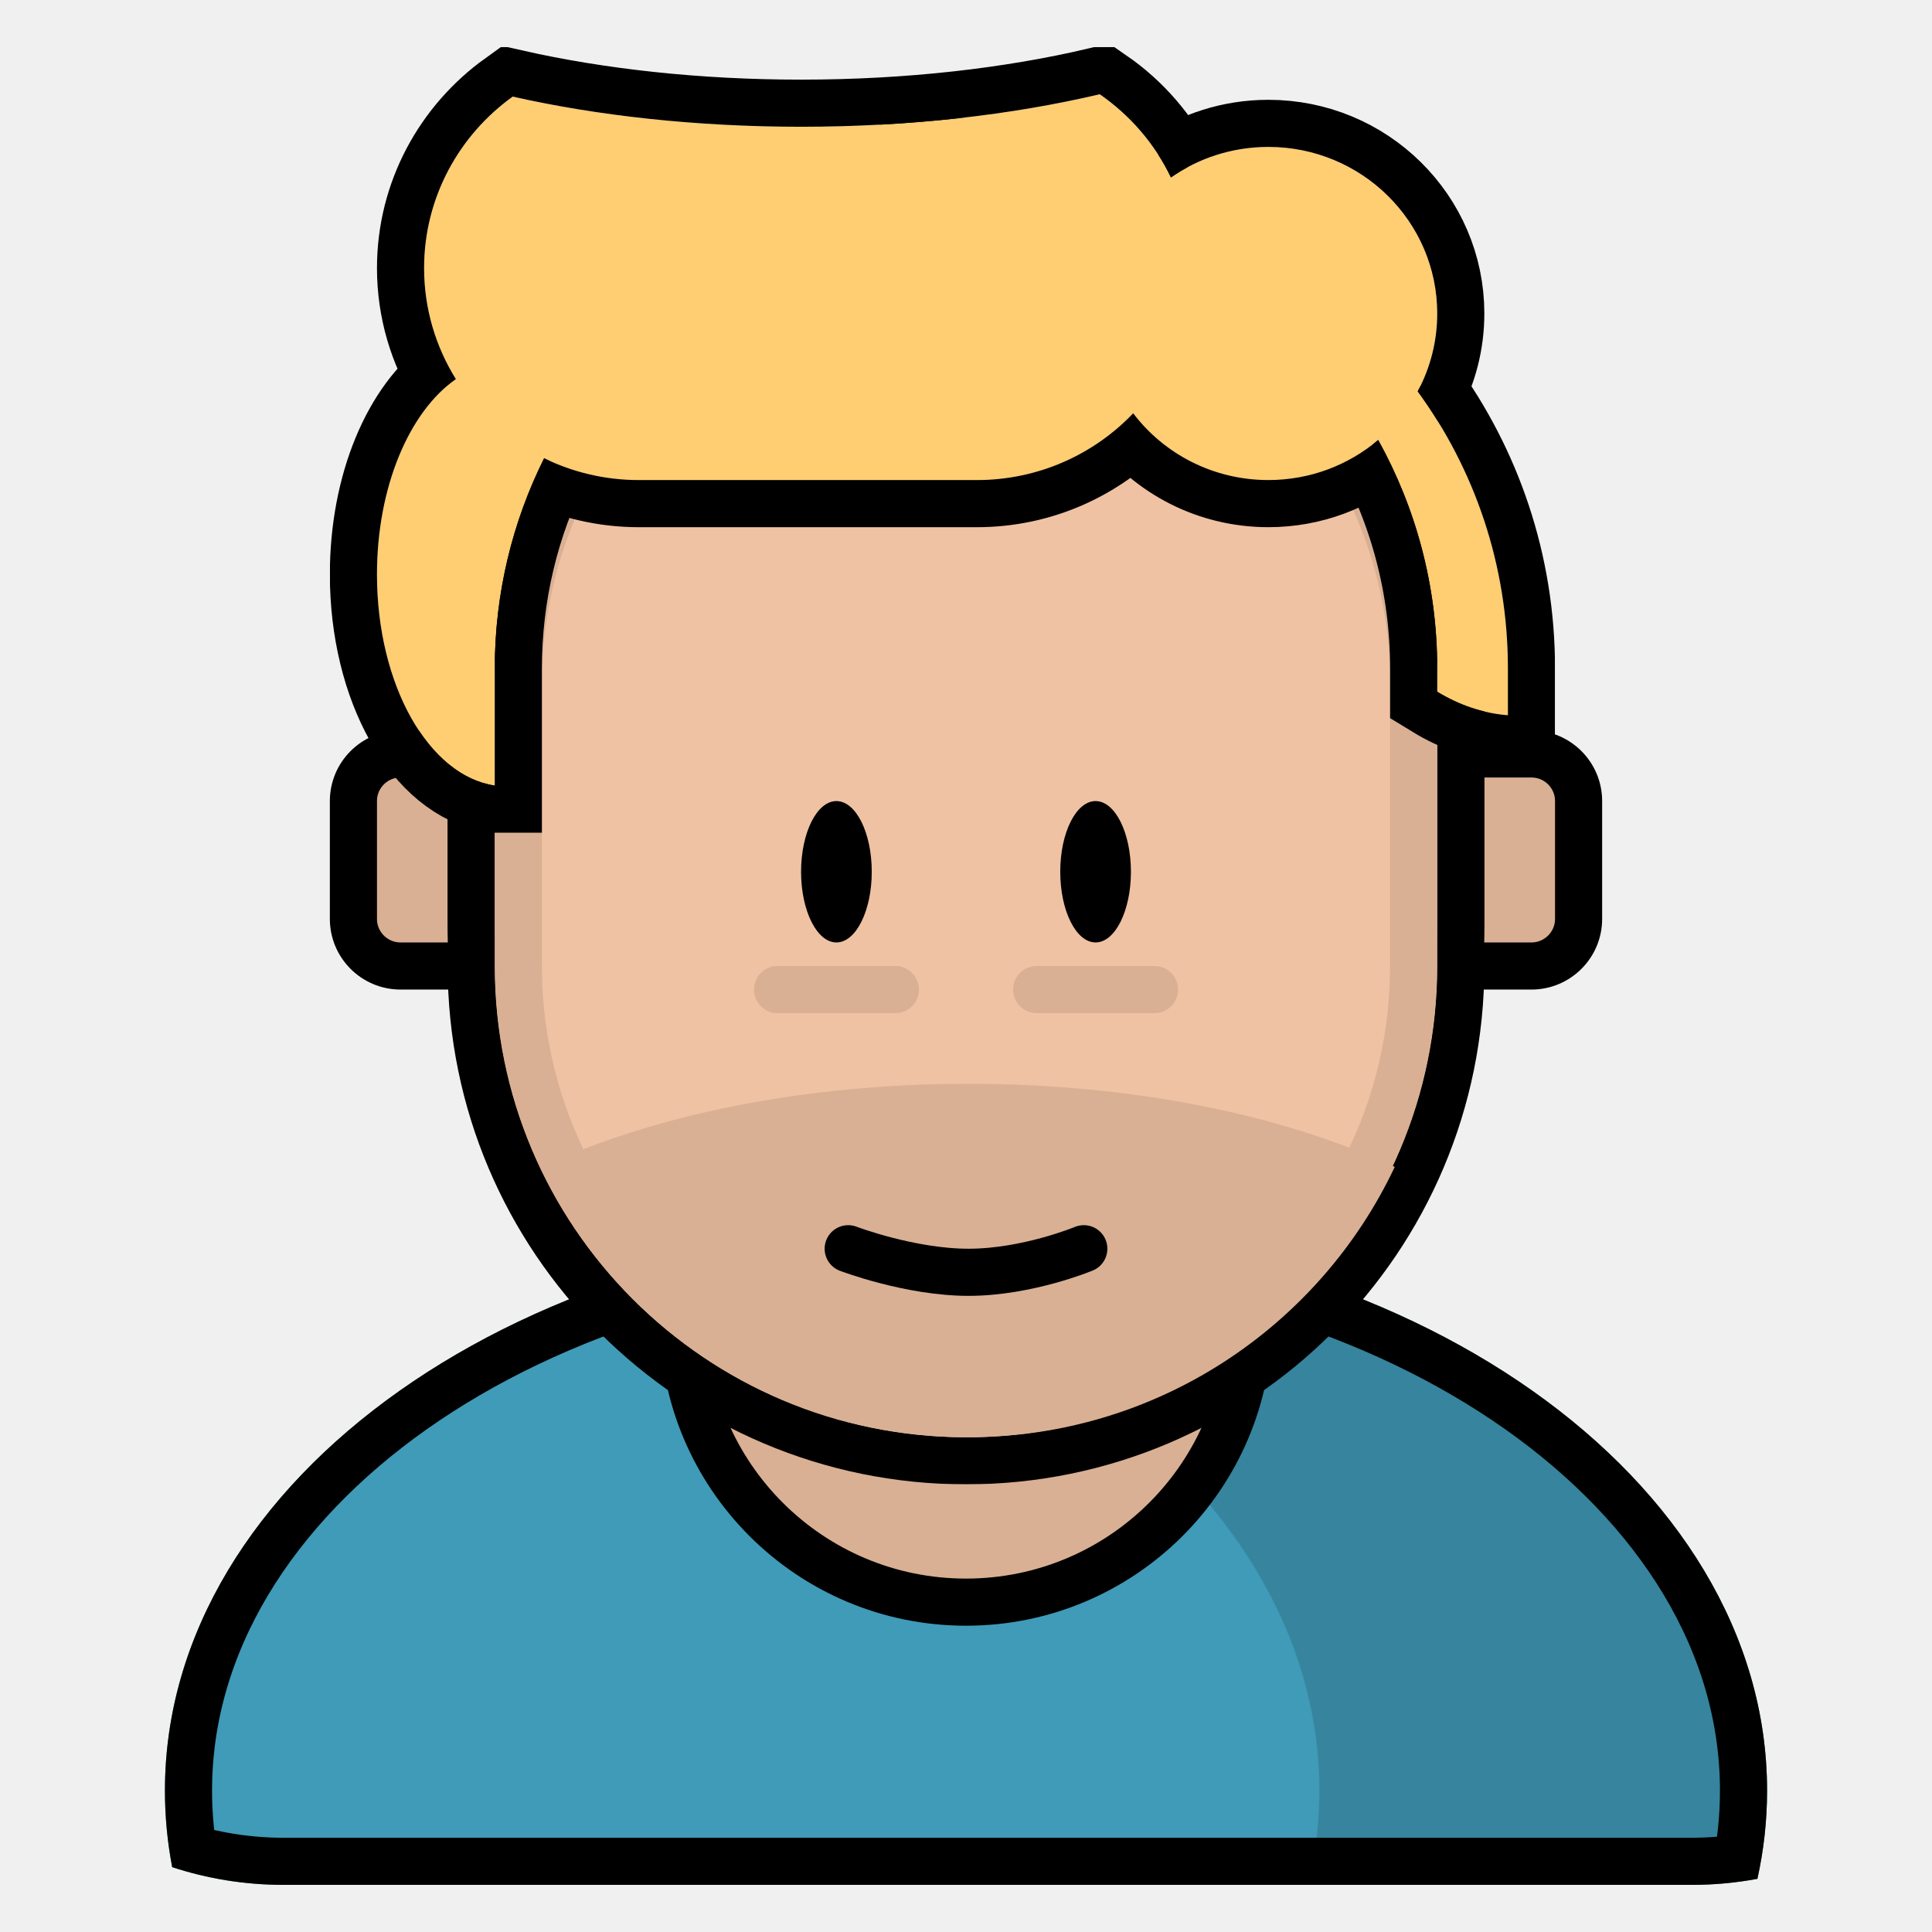
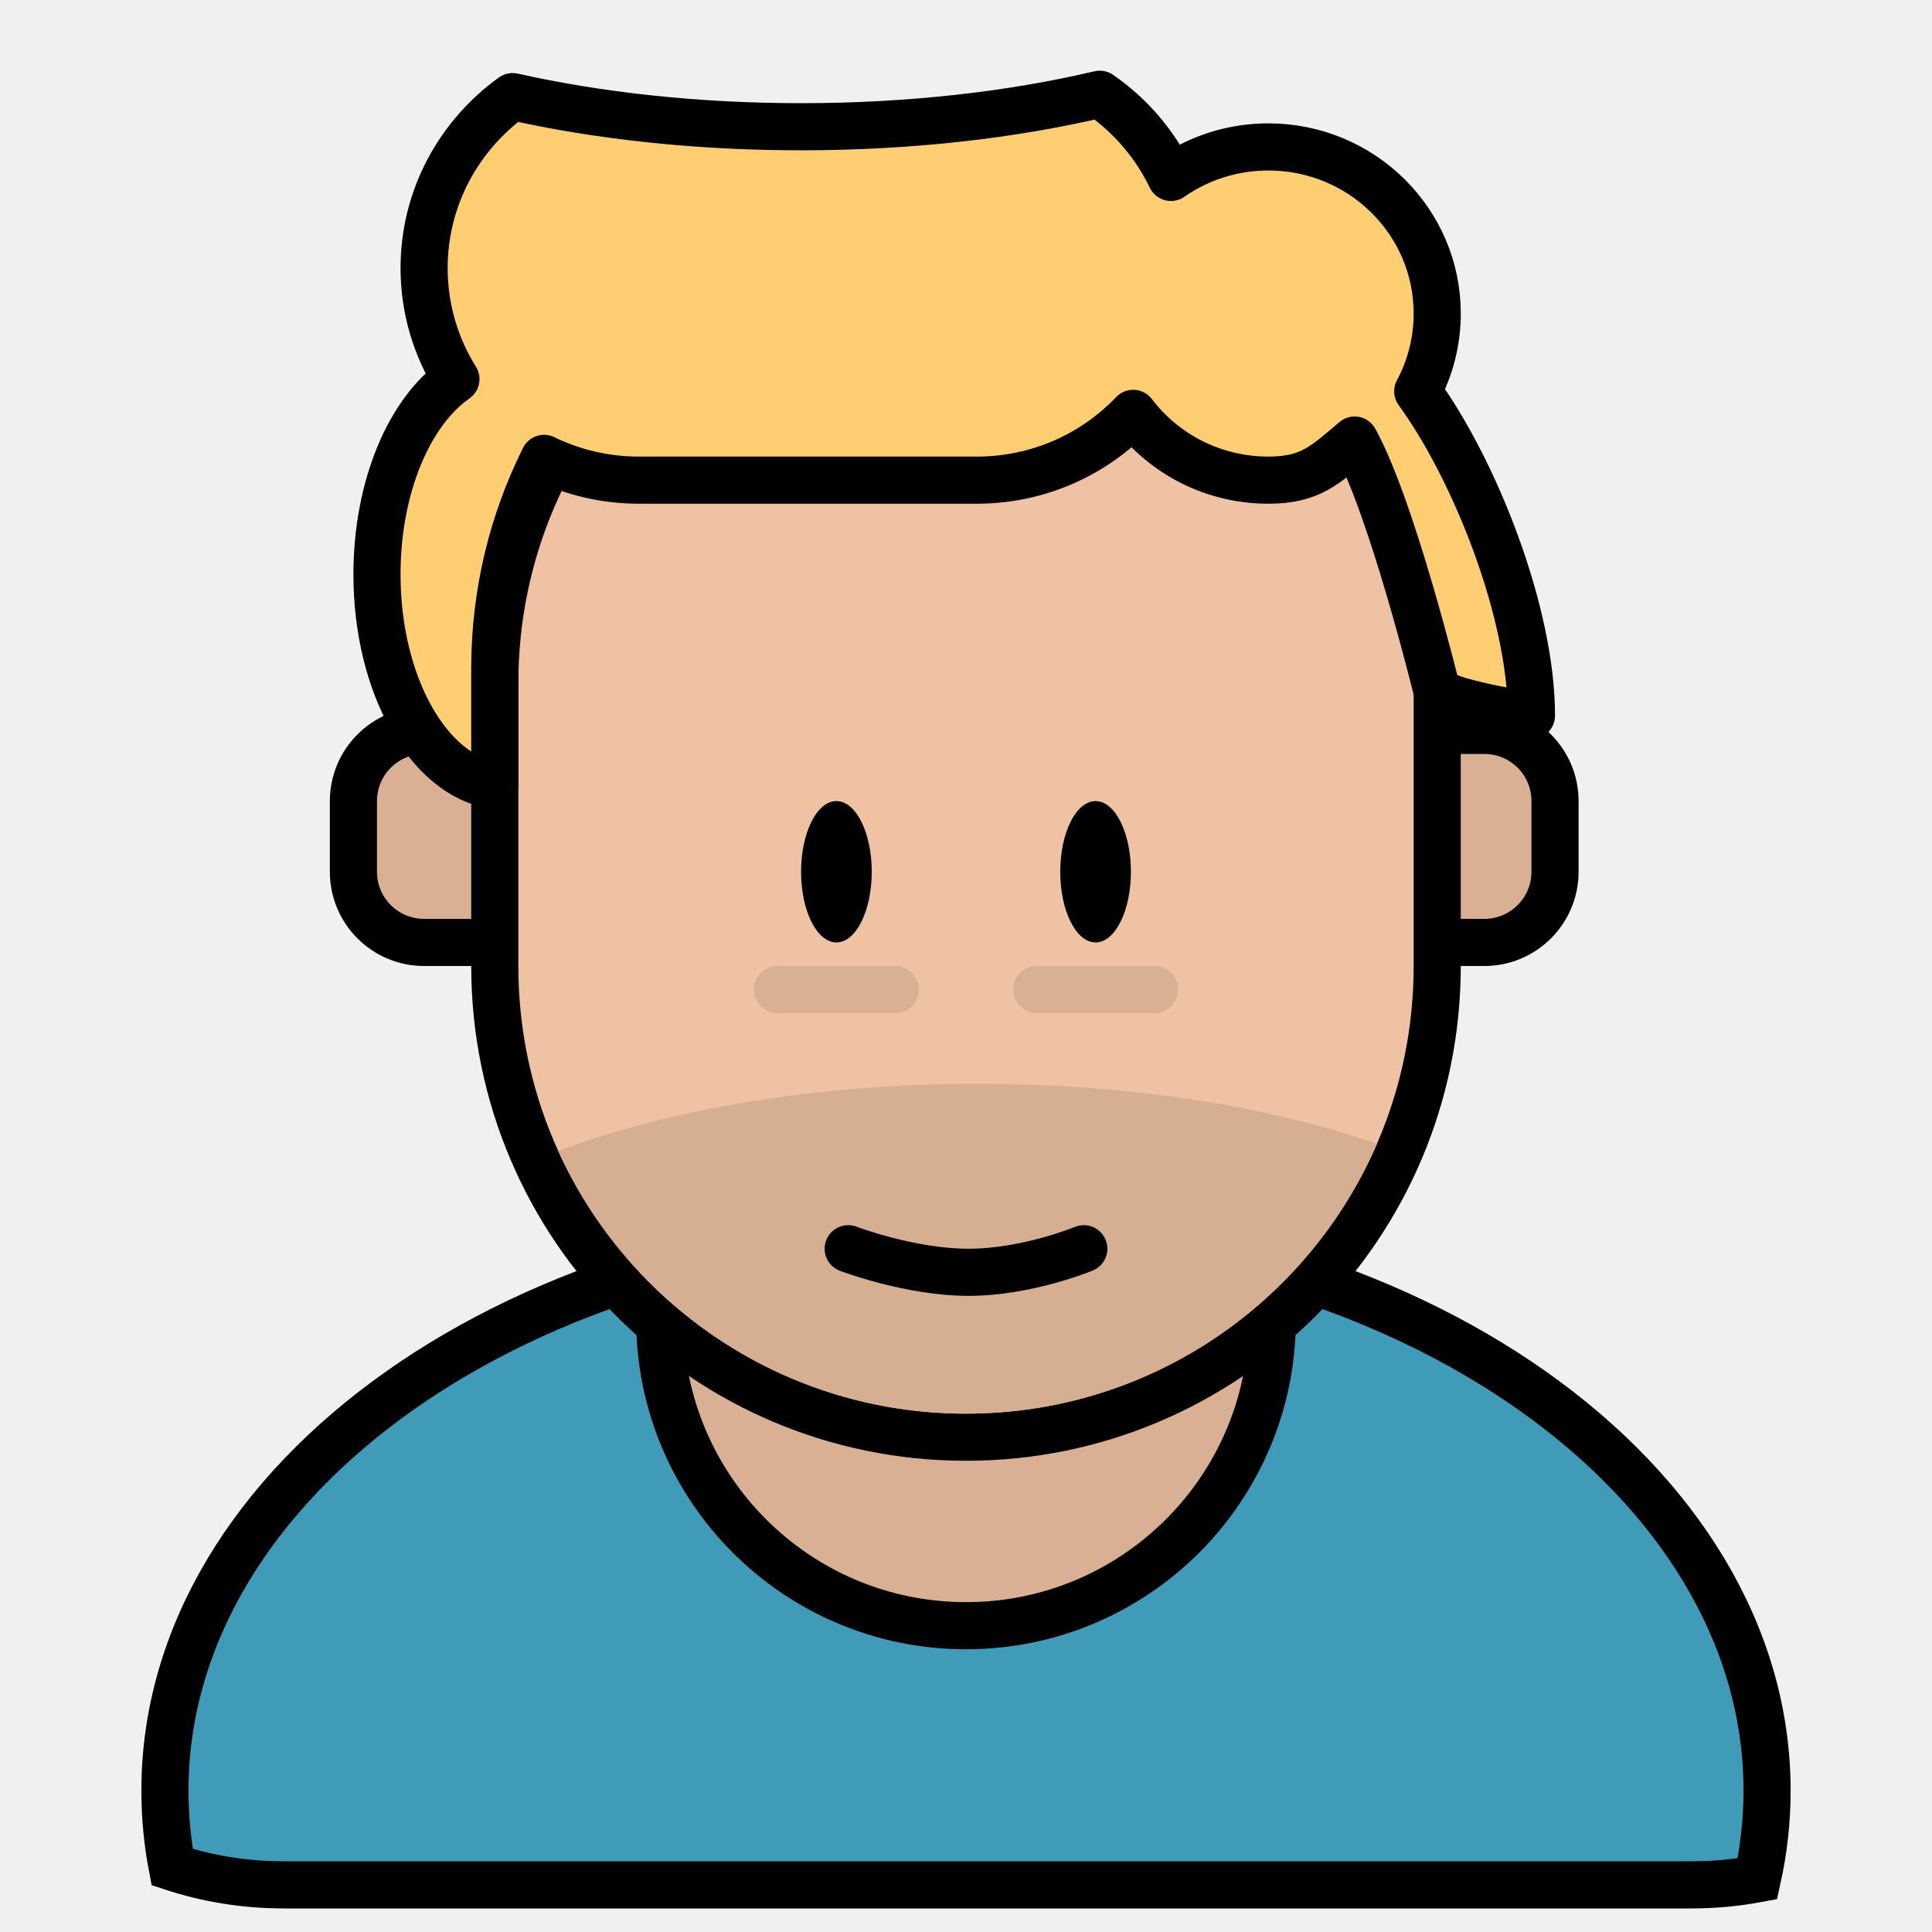
- <svg xmlns="http://www.w3.org/2000/svg" xmlns:xlink="http://www.w3.org/1999/xlink" viewBox="0 0 82 82">
-   <defs>
-     <rect id="a" width="11" height="11" x="50" y="27" rx="3" />
-     <mask id="i" width="11" height="11" x="0" y="0" fill="#fff">
-       <use xlink:href="#a" />
-     </mask>
-     <rect id="b" width="11" height="11" x="7" y="27" rx="3" />
-     <mask id="j" width="11" height="11" x="0" y="0" fill="#fff">
-       <use xlink:href="#b" />
-     </mask>
-     <path id="c" d="M67.59 75.743c.27-1.22.41-2.47.41-3.743 0-13.255-15.222-24-34-24S0 58.745 0 72c0 1.1.105 2.185.308 3.247 1.49.49 3.08.753 4.733.753h59.757c.954 0 1.887-.088 2.792-.257z" />
-     <filter id="k" width="200%" height="200%" x="-50%" y="-50%" filterUnits="objectBoundingBox">
-       <feOffset dx="-19" in="SourceAlpha" result="shadowOffsetInner1" />
-       <feComposite in="shadowOffsetInner1" in2="SourceAlpha" operator="arithmetic" k2="-1" k3="1" result="shadowInnerInner1" />
-       <feColorMatrix values="0 0 0 0 0 0 0 0 0 0 0 0 0 0 0 0 0 0 0.15 0" in="shadowInnerInner1" />
-     </filter>
-     <mask id="l" width="68" height="28" x="0" y="0" fill="#fff">
-       <use xlink:href="#c" />
-     </mask>
-     <rect id="d" width="40" height="52" x="14" y="3" rx="20" />
-     <mask id="m" width="44" height="56" x="-2" y="-2">
-       <path fill="#fff" d="M12 1h44v56H12z" />
-       <use xlink:href="#d" />
-     </mask>
-     <mask id="n" width="40" height="52" x="0" y="0" fill="#fff">
-       <use xlink:href="#d" />
-     </mask>
-     <circle id="e" cx="34" cy="52" r="13" />
-     <mask id="o" width="26" height="26" x="0" y="0" fill="#fff">
-       <use xlink:href="#e" />
-     </mask>
-     <rect id="f" width="40" height="52" x="14" y="3" rx="20" />
-     <mask id="p" width="44" height="56" x="-2" y="-2">
-       <path fill="#fff" d="M12 1h44v56H12z" />
-       <use xlink:href="#f" />
-     </mask>
-     <mask id="q" width="40" height="52" x="0" y="0" fill="#fff">
-       <use xlink:href="#f" />
-     </mask>
-     <rect id="g" width="40" height="52" x="14" y="5" rx="20" />
-     <mask id="r" width="44" height="56" x="-2" y="-2">
-       <path fill="#fff" d="M12 3h44v56H12z" />
-       <use xlink:href="#g" />
-     </mask>
-     <mask id="s" width="40" height="52" x="0" y="0" fill="#fff">
-       <use xlink:href="#g" />
-     </mask>
-     <path id="h" d="M12.35 12.092C11.495 10.72 11 9.105 11 7.38c0-2.993 1.483-5.643 3.76-7.28C18.376.914 22.552 1.38 27 1.38c4.626 0 8.96-.504 12.676-1.38 1.293.894 2.342 2.11 3.024 3.53 1.168-.815 2.594-1.294 4.133-1.294C50.79 2.236 54 5.402 54 9.306c0 1.194-.3 2.317-.827 3.303C55.58 15.91 57 19.974 57 24.37v1.987c-1.064-.084-2.076-.433-3-.998v-.99c0-3.517-.91-6.822-2.505-9.694-1.253 1.06-2.88 1.7-4.662 1.7-2.347 0-4.43-1.112-5.737-2.833-1.665 1.745-4.025 2.834-6.638 2.834h-14.34c-1.445 0-2.81-.333-4.024-.925C14.754 18.14 14 21.168 14 24.372v4.97c-2.803-.413-5-4.268-5-8.963 0-3.724 1.38-6.92 3.35-8.288z" />
-     <mask id="t" width="52" height="33.342" x="-2" y="-2">
-       <path fill="#fff" d="M7-2h52v33.342H7z" />
-       <use xlink:href="#h" />
-     </mask>
-   </defs>
-   <g fill="none" fill-rule="evenodd">
-     <g transform="translate(7 4)">
-       <use fill="#D9B093" stroke="#000" stroke-width="4" mask="url(#i)" xlink:href="#a" />
-       <use fill="#D9B093" stroke="#000" stroke-width="4" mask="url(#j)" xlink:href="#b" />
-       <use fill="#3F9BB8" xlink:href="#c" />
-       <use fill="#000" filter="url(#k)" xlink:href="#c" />
-       <use stroke="#000" stroke-width="4" mask="url(#l)" xlink:href="#c" />
-       <use fill="#F4F4F4" xlink:href="#d" />
-       <use stroke="#000" stroke-width="4" mask="url(#m)" xlink:href="#d" />
-       <use stroke="#E3E3E3" stroke-width="4" mask="url(#n)" xlink:href="#d" />
-       <use fill="#D9B093" stroke="#000" stroke-width="4" mask="url(#o)" xlink:href="#e" />
-       <use fill="#F4F4F4" xlink:href="#f" />
-       <use stroke="#000" stroke-width="4" mask="url(#p)" xlink:href="#f" />
-       <use stroke="#E3E3E3" stroke-width="4" mask="url(#q)" xlink:href="#f" />
-       <g>
-         <use fill="#EFC2A3" xlink:href="#g" />
-         <use stroke="#000" stroke-width="4" mask="url(#r)" xlink:href="#g" />
-         <use stroke="#D9B093" stroke-width="4" mask="url(#s)" xlink:href="#g" />
-       </g>
-       <g>
-         <use fill="#FFCD72" xlink:href="#h" />
-         <use stroke="#000" stroke-width="4" mask="url(#t)" xlink:href="#h" />
-       </g>
-       <path fill="#D9B093" d="M52.198 45.526c-3.2 6.78-10.1 11.474-18.1 11.474C26.1 57 19.2 52.306 16 45.526 20.68 43.343 27.063 42 34.098 42c7.036 0 13.42 1.343 18.1 3.526z" />
-       <g fill="#000" transform="translate(27 30)">
-         <ellipse cx="1.5" cy="3" rx="1.5" ry="3" />
-         <ellipse cx="12.5" cy="3" rx="1.5" ry="3" />
-       </g>
-       <path stroke="#000" stroke-width="2" d="M29 49s2.62 1 5.108 1C36.598 50 39 49 39 49" stroke-linecap="round" />
+ <svg xmlns="http://www.w3.org/2000/svg" width="82px" height="82px" viewBox="0 0 82 82" version="1.1">
+   <defs />
+   <g id="icons" stroke="none" stroke-width="1" fill="none" fill-rule="evenodd">
+     <g id="jon">
+       <rect id="Rectangle-36" stroke="#000000" stroke-width="2" fill="#D9B093" x="57" y="31" width="9" height="9" rx="3" />
+       <rect id="Rectangle-36" stroke="#000000" stroke-width="2" fill="#D9B093" x="15" y="31" width="9" height="9" rx="3" />
+       <path d="M74.589,79.743 C74.86,78.523 75,77.273 75,76 C75,62.745 59.778,52 41,52 C22.222,52 7,62.745 7,76 C7,77.101 7.105,78.185 7.308,79.247 C8.797,79.736 10.388,80 12.041,80 L71.797,80 C72.751,80 73.684,79.912 74.589,79.743 L74.589,79.743 Z" id="Combined-Shape" stroke="#000000" stroke-width="2" fill="#3F9BB8" />
+       <circle id="Oval-27" stroke="#000000" stroke-width="2" fill="#D9B093" cx="41" cy="56" r="13" />
+       <rect id="Rectangle-14" stroke="#000000" stroke-width="2" fill="#EFC2A3" x="21" y="9" width="40" height="52" rx="20" />
+       <path d="M58.446,48.543 C55.529,55.284 48.816,60 41,60 C33.307,60 26.681,55.427 23.693,48.854 C28.397,47.08 34.645,46 41.5,46 C47.945,46 53.852,46.955 58.446,48.543 L58.446,48.543 Z" id="Combined-Shape" fill="#D6AE92" />
+       <path d="M18,11.379 C18,8.387 19.483,5.737 21.759,4.1 C25.377,4.914 29.553,5.379 34,5.379 C38.626,5.379 42.959,4.876 46.676,4 C47.969,4.894 49.018,6.11 49.7,7.53 C50.868,6.715 52.294,6.236 53.833,6.236 C57.791,6.236 61,9.402 61,13.307 C61,14.5 60.701,15.623 60.173,16.609 C62.58,19.91 65,25.975 65,30.372 C65,30.372 61.924,29.927 61,29.362 C61,29.362 59.091,21.55 57.495,18.678 C56.242,19.738 55.614,20.379 53.833,20.379 C51.486,20.379 49.403,19.266 48.096,17.545 C46.431,19.29 44.071,20.379 41.458,20.379 L27.117,20.379 C25.673,20.379 24.307,20.047 23.094,19.455 C21.754,22.14 21,25.168 21,28.372 L21,33.342 C18.197,32.929 16,29.074 16,24.379 C16,20.656 17.381,17.461 19.351,16.092 C18.494,14.72 18,13.105 18,11.379 Z" id="Combined-Shape" stroke="#000000" stroke-width="2" stroke-linejoin="round" fill="#FFCD72" />
+       <ellipse id="Oval-20" fill="#000000" cx="35.5" cy="37" rx="1.5" ry="3" />
+       <ellipse id="Oval-20" fill="#000000" cx="46.5" cy="37" rx="1.5" ry="3" />
+       <path d="M36,53 C36,53 38.619,54 41.108,54 C43.598,54 46,53 46,53" id="Line" stroke="#000000" stroke-width="2" stroke-linecap="round" />
+       <path d="M44,42 L49,42" id="Line" stroke="#D9B093" stroke-width="2" stroke-linecap="round" />
+       <path d="M33,42 L38,42" id="Line" stroke="#D9B093" stroke-width="2" stroke-linecap="round" />
    </g>
-     <path stroke="#D9B093" stroke-width="2" d="M44 42h5M33 42h5" stroke-linecap="round" />
  </g>
</svg>
